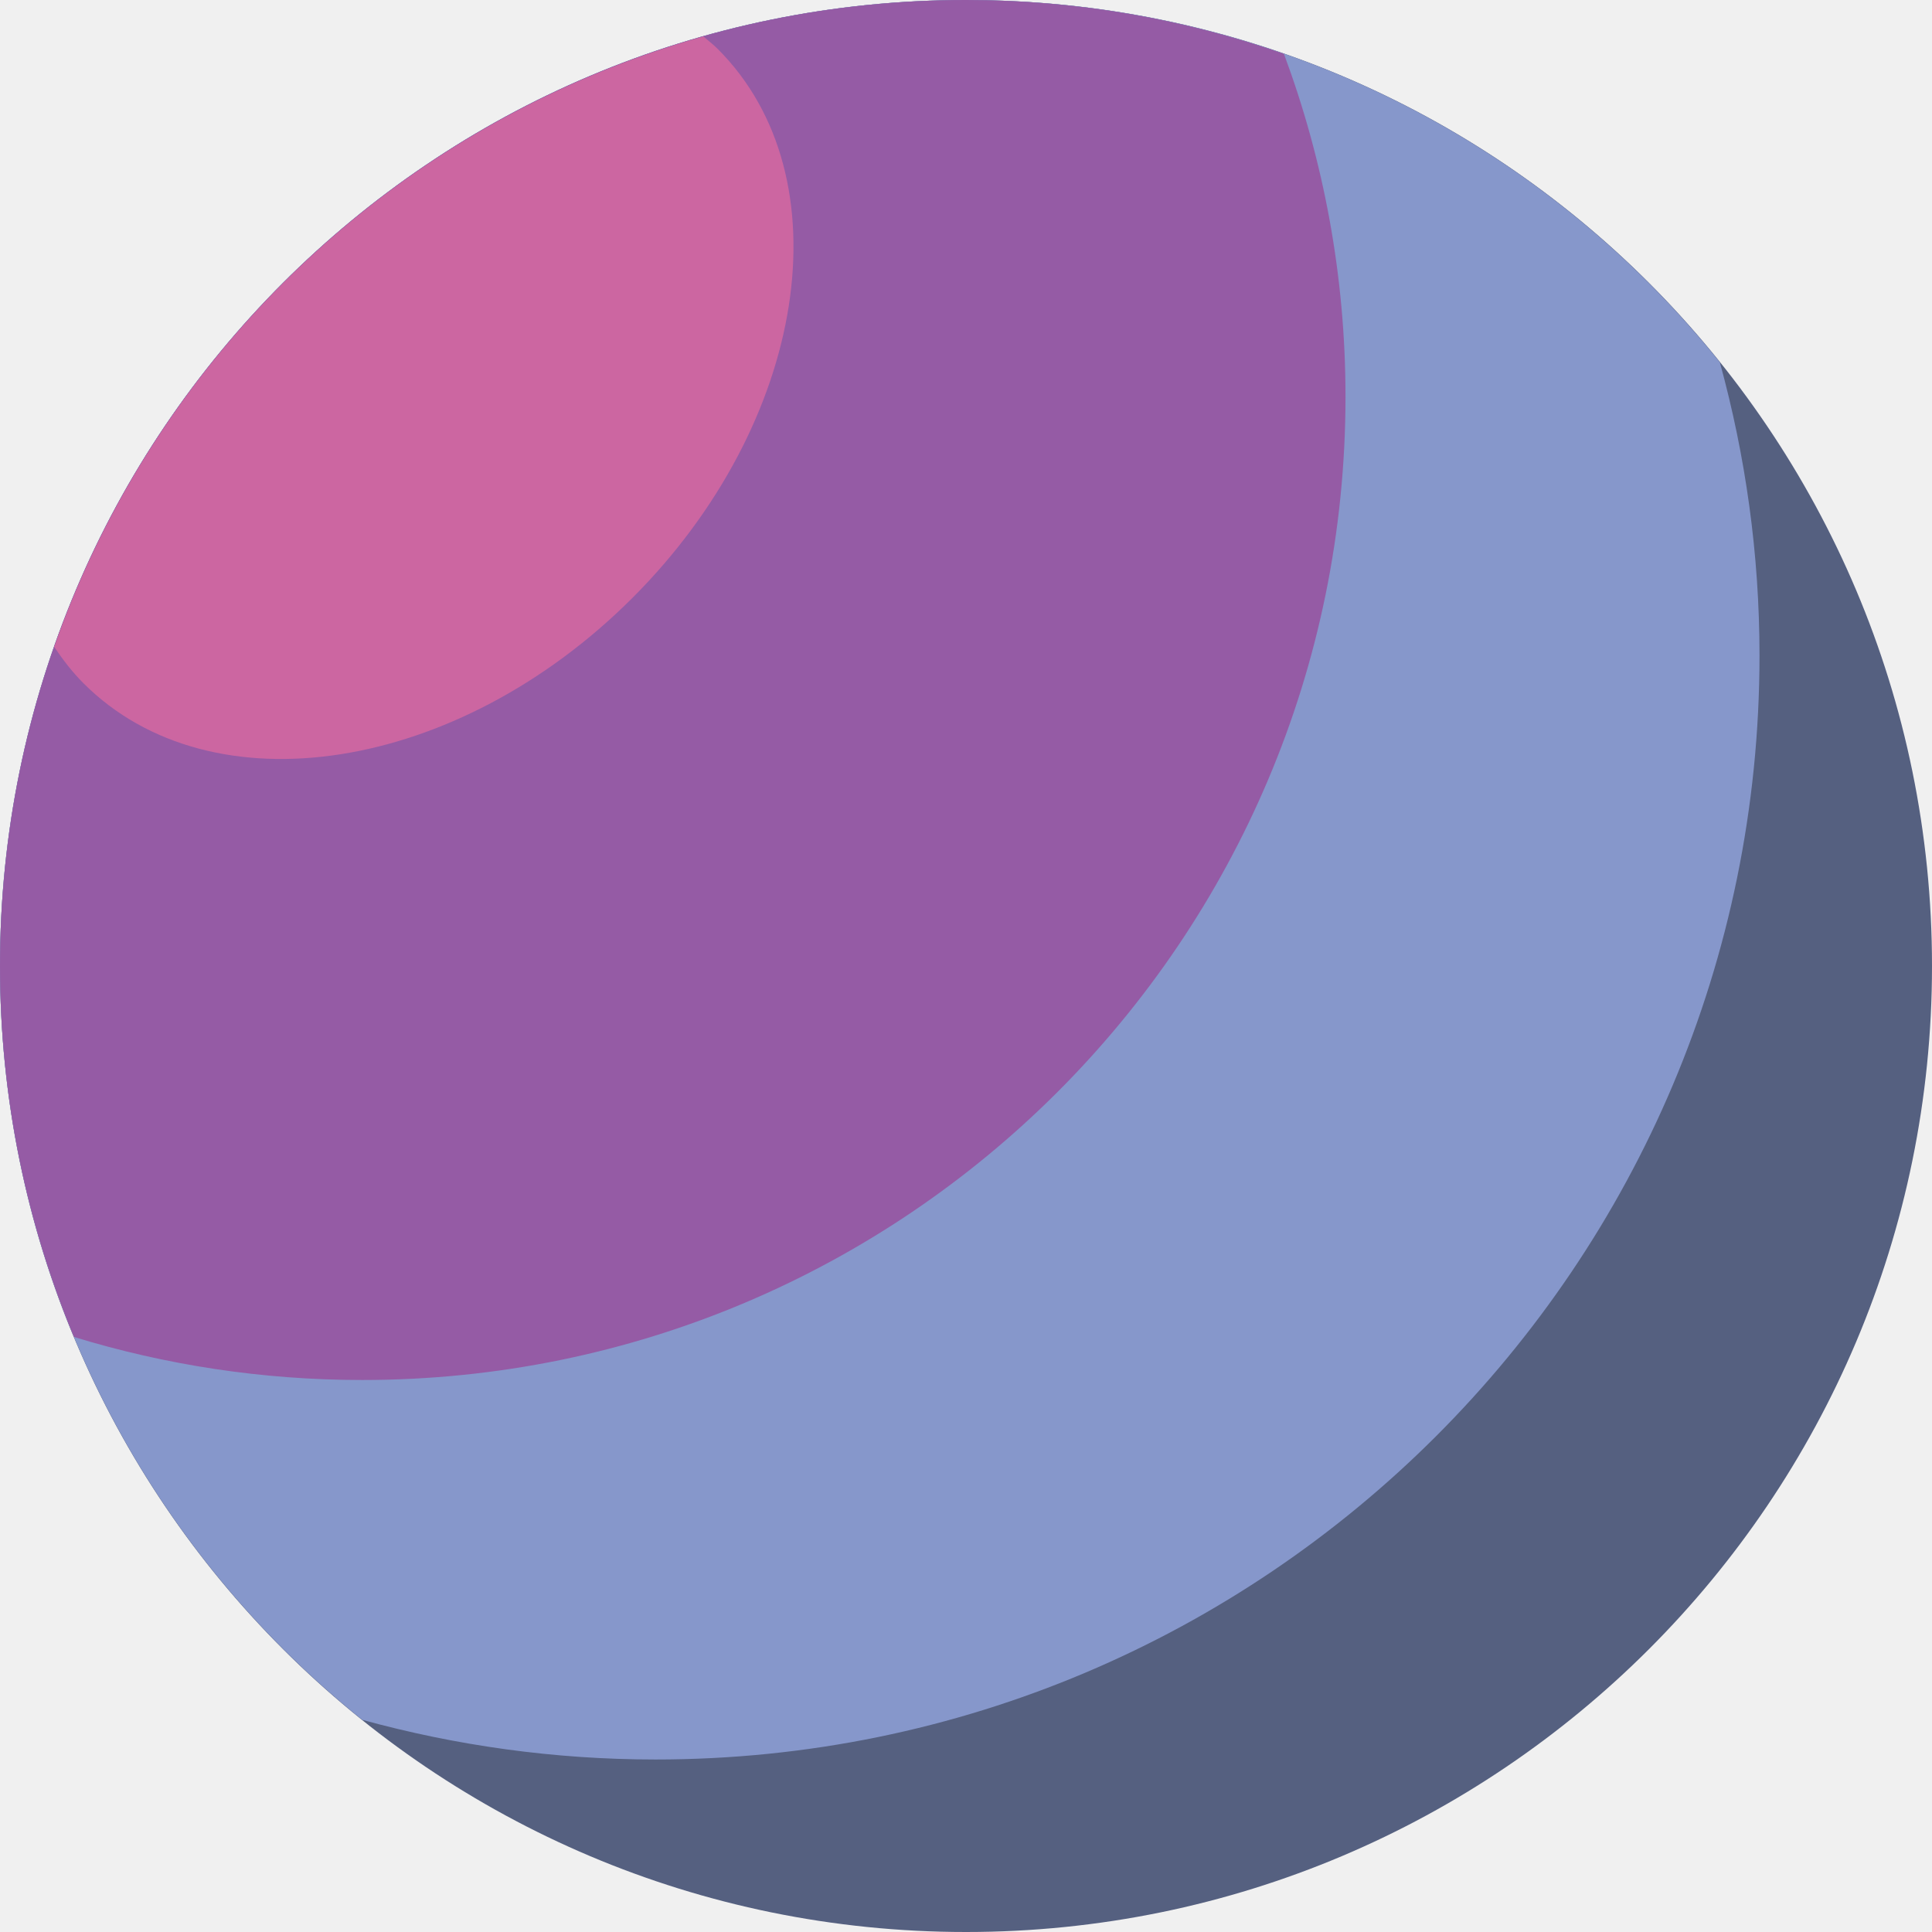
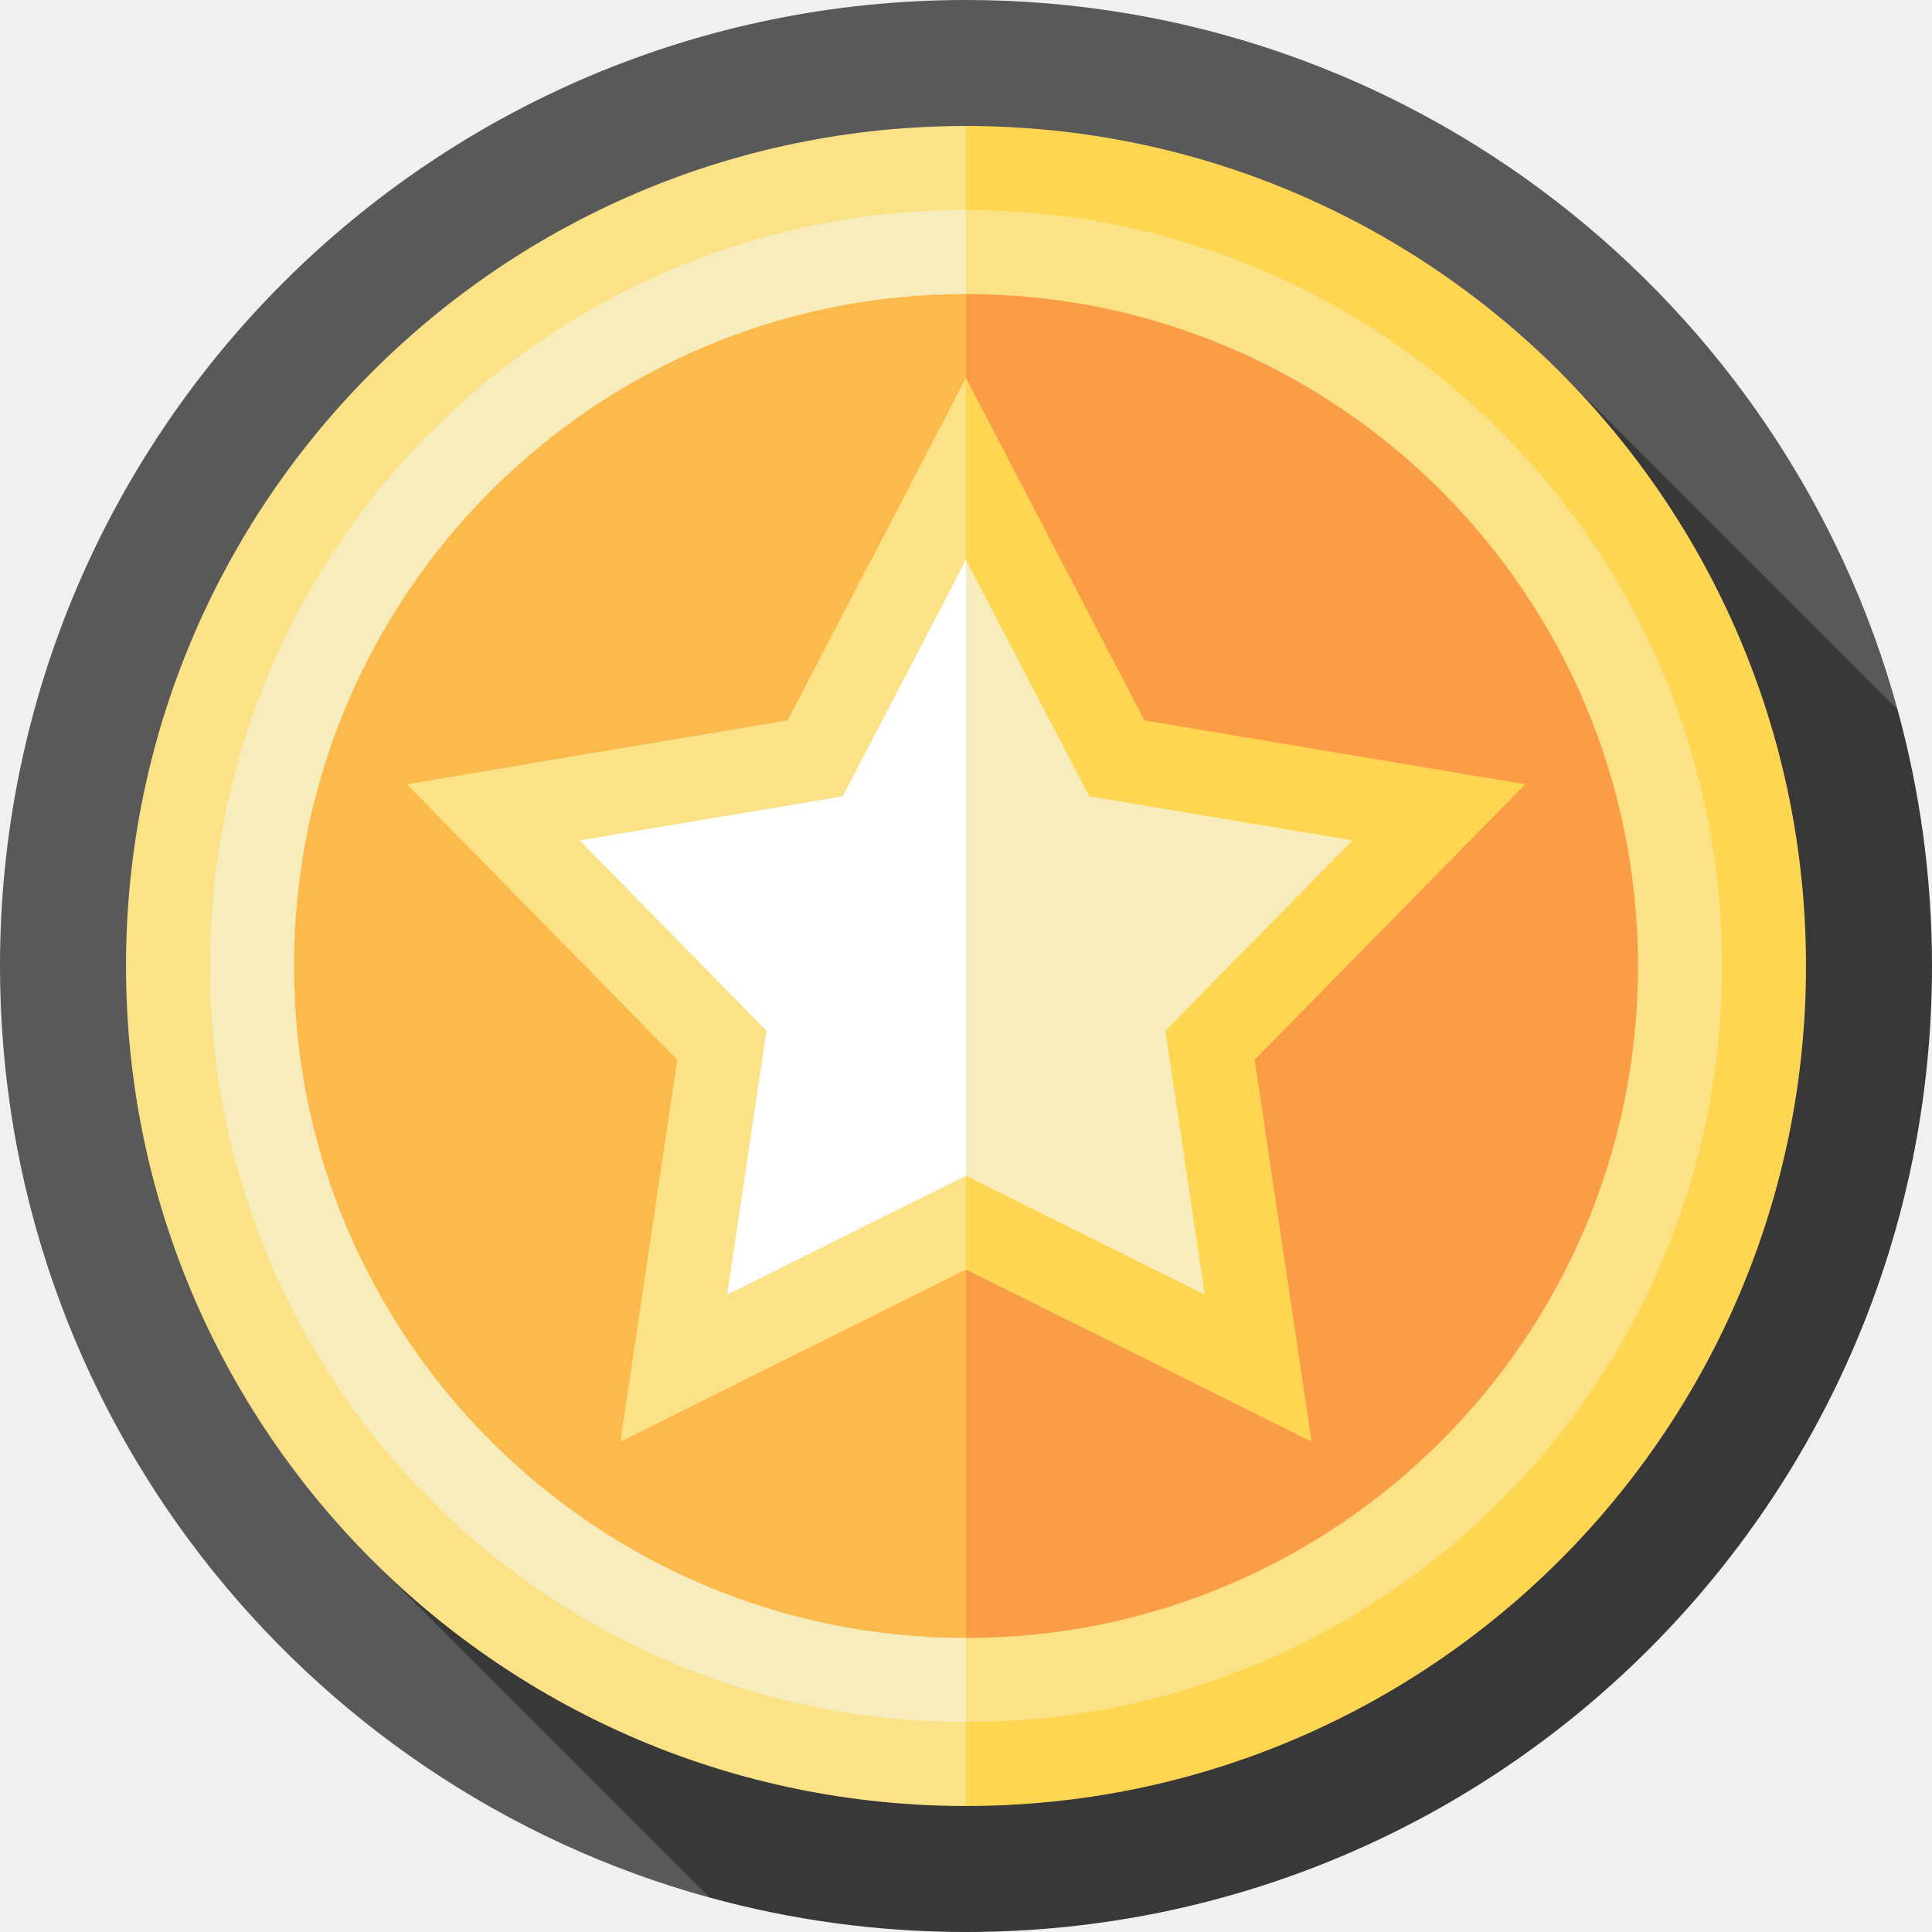
- <svg xmlns="http://www.w3.org/2000/svg" version="1.1" id="Capa_1" x="0px" y="0px" viewBox="0 0 56 56" style="enable-background:new 0 0 56 56;" xml:space="preserve">
-   <circle style="fill:#556080;" cx="28" cy="28" r="28" />
-   <path style="fill:#8697CB;" d="M51,19c0-2.945-0.406-5.793-1.15-8.501C44.718,4.101,36.84,0,28,0C12.536,0,0,12.536,0,28  c0,8.84,4.101,16.718,10.499,21.85C13.207,50.594,16.055,51,19,51C36.673,51,51,36.673,51,19z" />
-   <path style="fill:#955BA5;" d="M0,28c0,3.81,0.764,7.441,2.143,10.752C4.786,39.562,7.591,40,10.5,40C26.24,40,39,27.24,39,11.5  c0-3.497-0.633-6.845-1.785-9.94C34.328,0.553,31.23,0,28,0C12.536,0,0,12.536,0,28z" />
-   <path style="fill:#CC66A1;" d="M1.571,18.75c0.251,0.373,0.526,0.732,0.85,1.056c3.71,3.71,10.833,2.602,15.91-2.475  c5.077-5.077,6.185-12.2,2.475-15.91c-0.132-0.132-0.279-0.245-0.419-0.365C11.599,3.535,4.567,10.191,1.571,18.75z" />
+ <svg xmlns="http://www.w3.org/2000/svg" version="1.1" id="Layer_1" x="0px" y="0px" viewBox="0 0 512.001 512.001" style="enable-background:new 0 0 512.001 512.001;" xml:space="preserve">
+   <path style="fill:#595959;" d="M256,0.001c-141.385,0-256,114.616-256,256c0,117.857,79.643,217.112,188.044,246.883l314.84-314.834  C473.115,79.645,373.858,0.001,256,0.001z" />
+   <path style="fill:#383838;" d="M502.866,188.054l-89.46-89.46L98.592,413.408l89.458,89.458c21.641,5.944,44.422,9.135,67.951,9.135  c141.384,0,256-114.616,256-256C512,232.473,508.81,209.693,502.866,188.054z" />
+   <path style="fill:#FFD652;" d="M256,33.392L130.178,256.001L256,478.609c122.943,0,222.609-99.665,222.609-222.609  S378.943,33.392,256,33.392z" />
+   <g>
+     <path style="fill:#FBE287;" d="M33.391,256.001c0,122.943,99.665,222.609,222.609,222.609V33.392   C133.057,33.392,33.391,133.057,33.391,256.001z" />
+     <path style="fill:#FBE287;" d="M256,55.653L142.76,256.001L256,456.348c110.649,0,200.348-89.699,200.348-200.348   S366.649,55.653,256,55.653z" />
+   </g>
+   <path style="fill:#F7EDBC;" d="M55.652,256.001c0,110.649,89.699,200.348,200.348,200.348V55.653  C145.351,55.653,55.652,145.352,55.652,256.001z" />
+   <path style="fill:#FB9D46;" d="M256,77.914L155.342,256.001L256,434.087c98.355,0,178.087-79.732,178.087-178.087  S354.355,77.914,256,77.914z" />
+   <path style="fill:#FDBA4C;" d="M77.913,256.001c0,98.355,79.733,178.087,178.087,178.087V77.914  C157.646,77.914,77.913,157.645,77.913,256.001z" />
+   <polygon style="fill:#FFD652;" points="404.197,207.841 332.502,280.844 347.583,382.05 255.989,336.445 224.474,227.862   255.989,100.174 303.283,190.914 " />
+   <polygon style="fill:#FBE287;" points="255.989,100.174 255.989,336.445 164.417,382.05 179.476,280.844 107.803,207.841   208.717,190.914 " />
+   <polygon style="fill:#F7EDBC;" points="358.377,222.727 288.667,211.034 255.993,148.346 222.599,229.961 255.988,311.576   319.27,343.085 308.85,273.156 " />
+   <polygon style="fill:#FFFFFF;" points="223.336,211.034 153.616,222.728 203.126,273.156 192.72,343.085 255.988,311.576   255.993,148.346 " />
  <g>
</g>
  <g>
</g>
  <g>
</g>
  <g>
</g>
  <g>
</g>
  <g>
</g>
  <g>
</g>
  <g>
</g>
  <g>
</g>
  <g>
</g>
  <g>
</g>
  <g>
</g>
  <g>
</g>
  <g>
</g>
  <g>
</g>
</svg>
